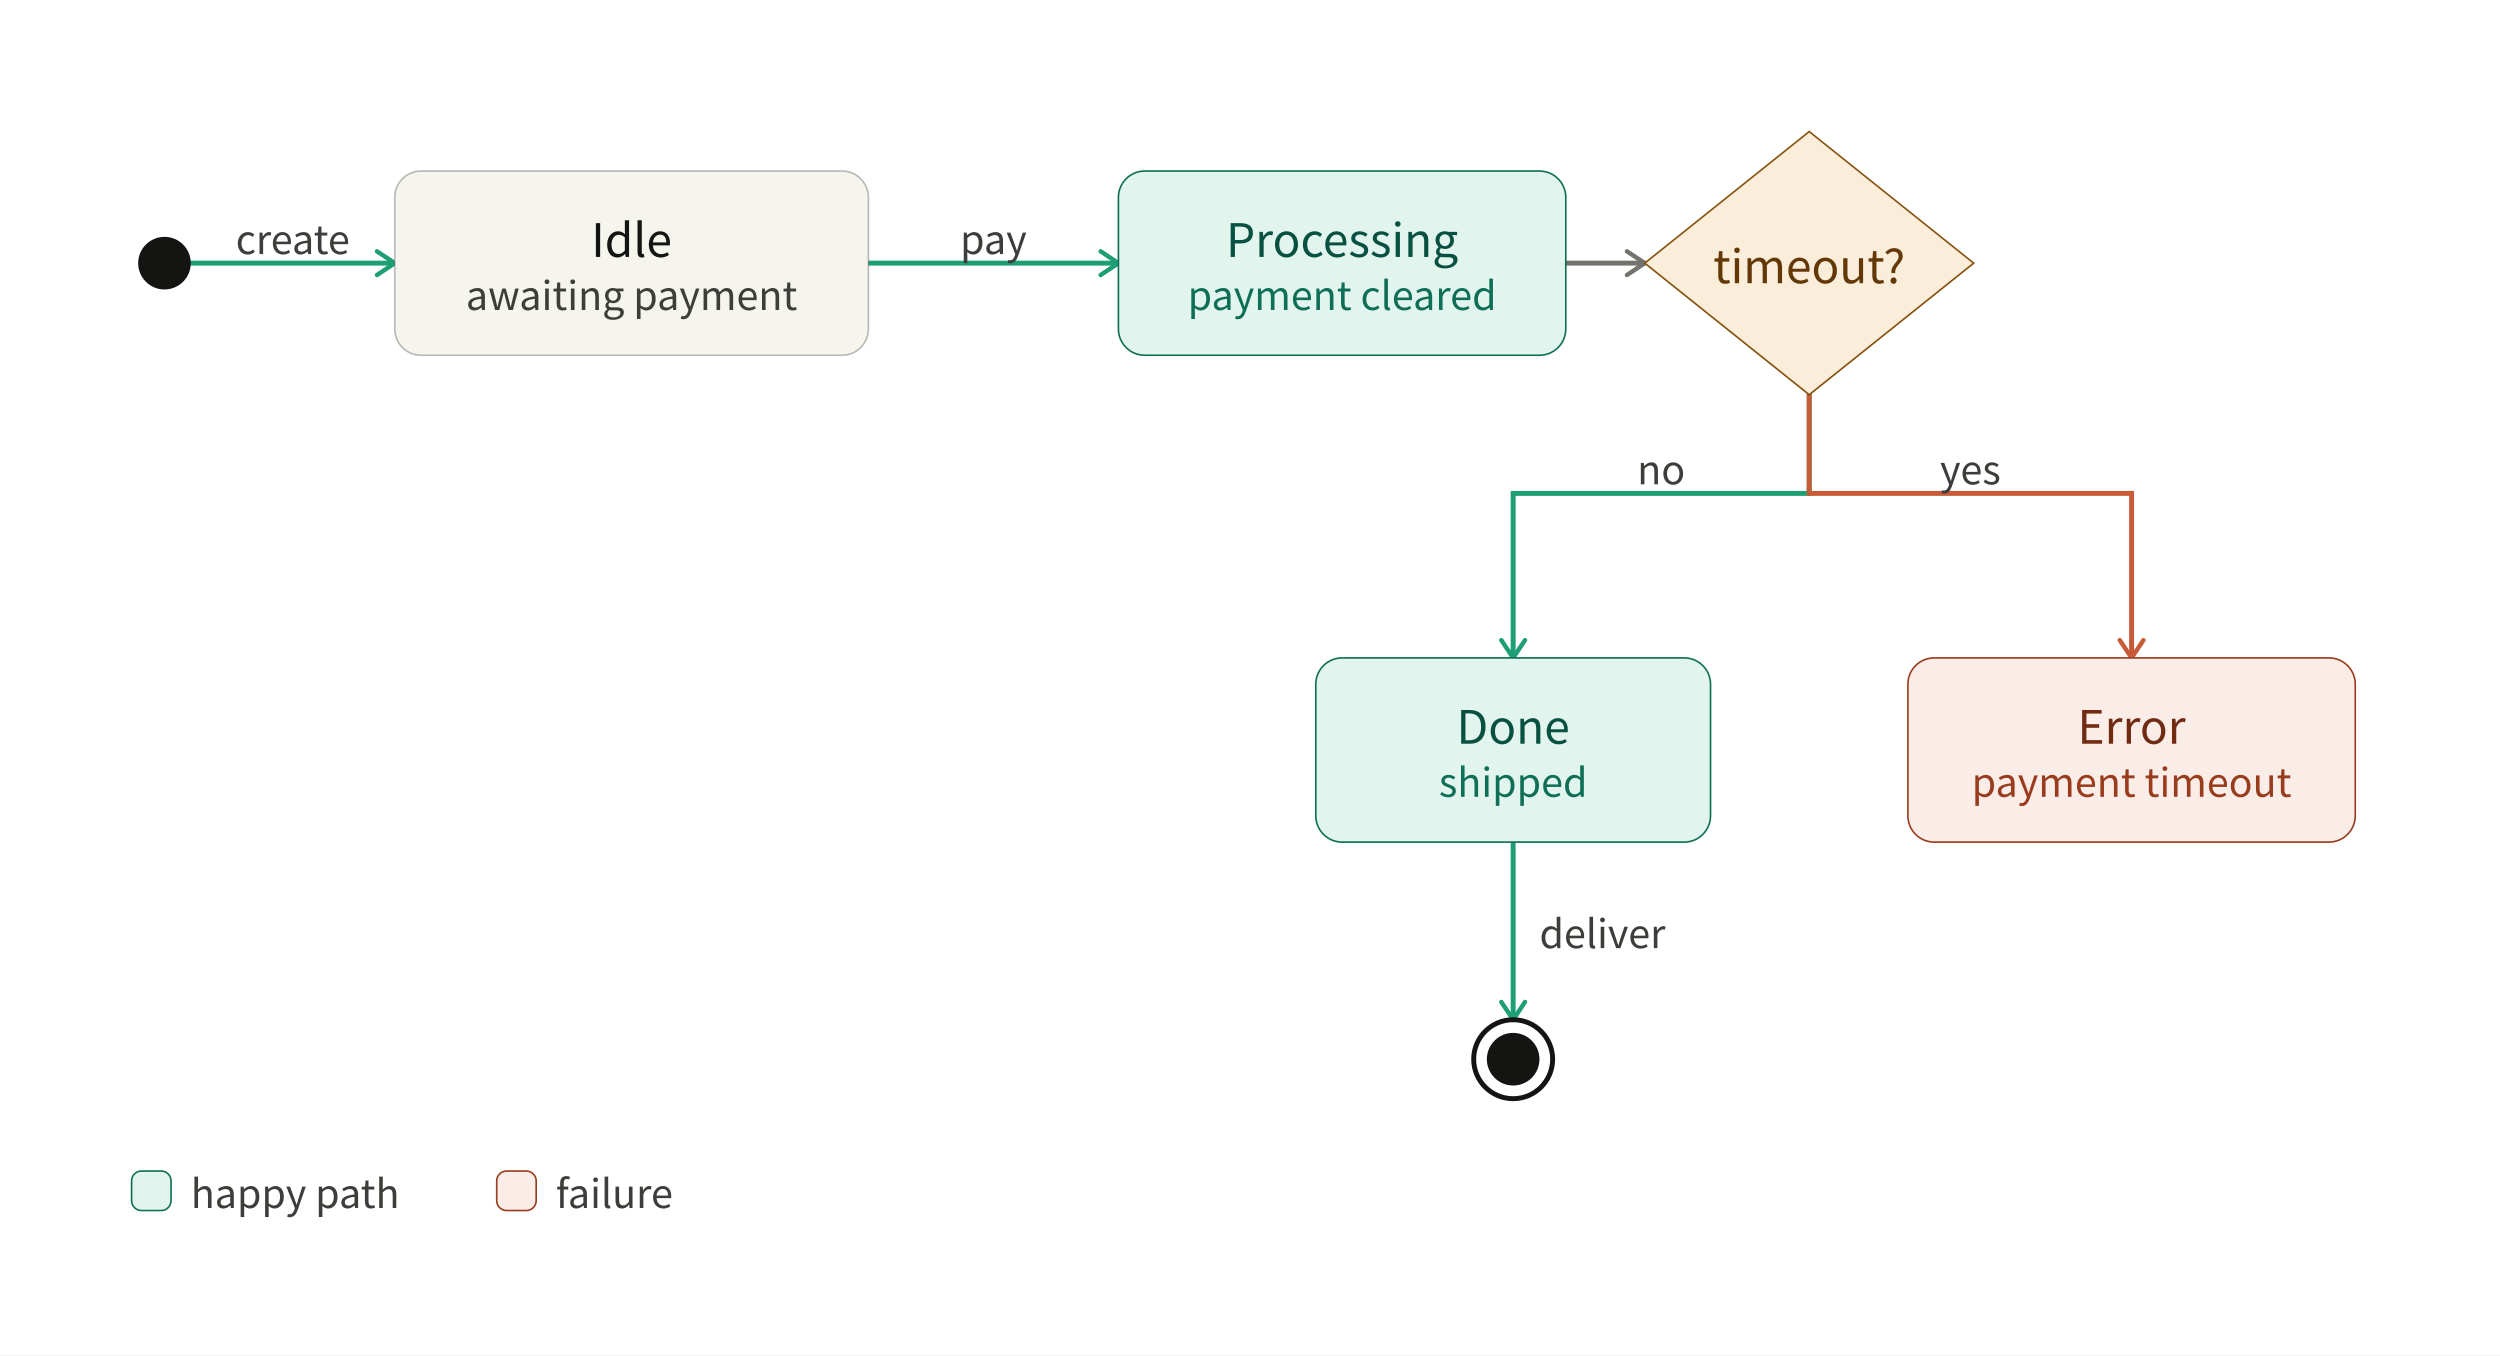
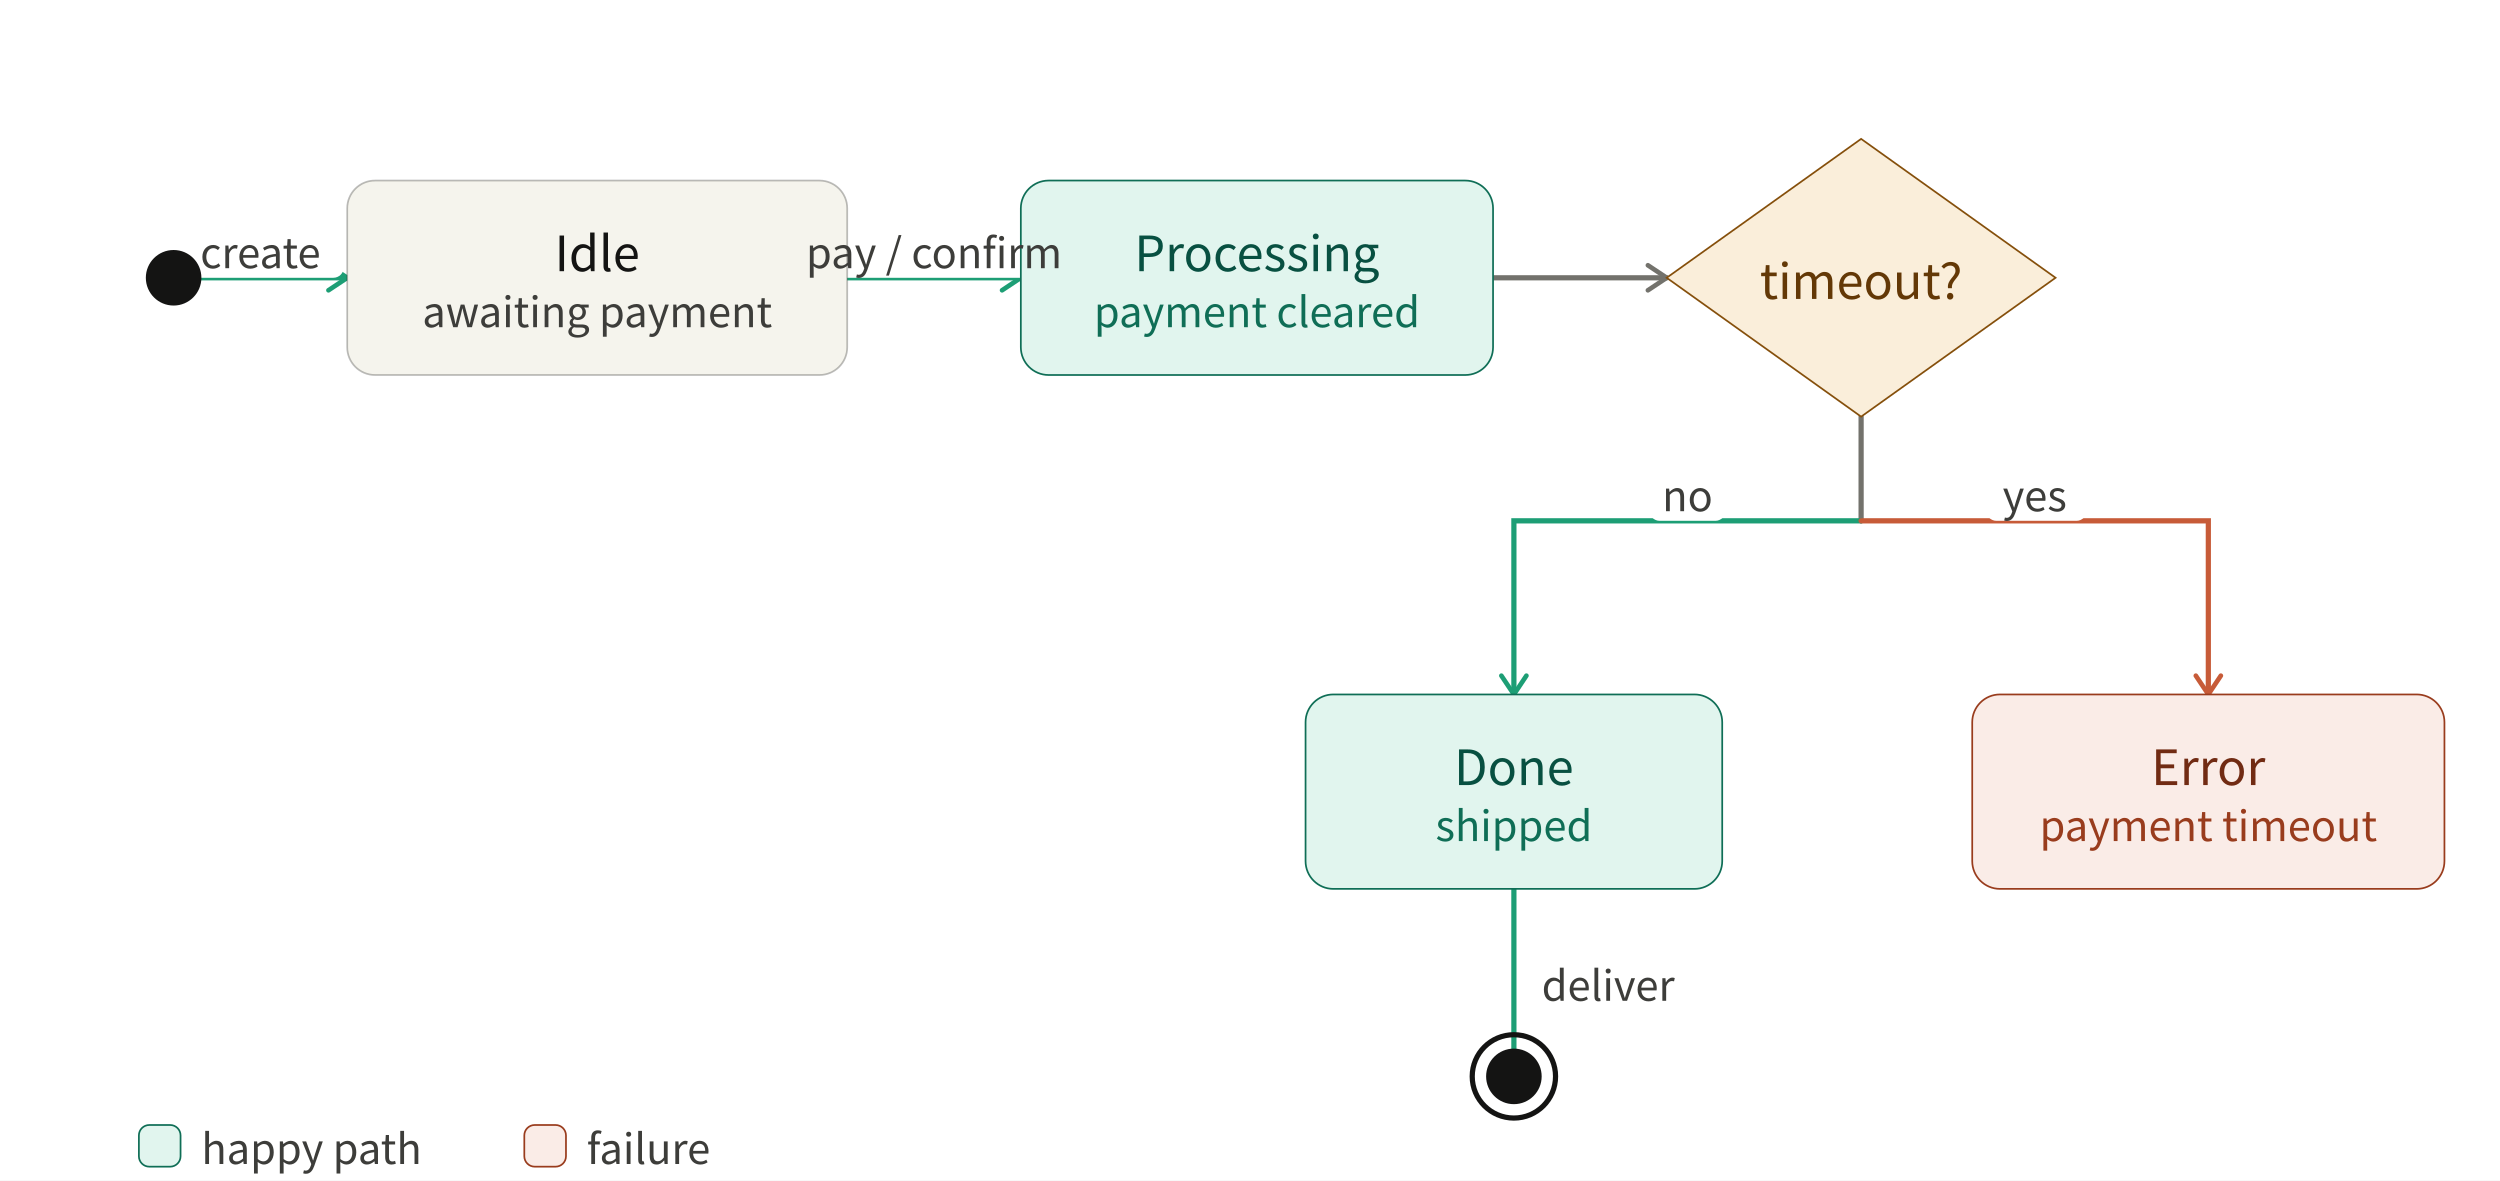
- <svg xmlns="http://www.w3.org/2000/svg" viewBox="0 0 760 412" width="760" height="412" role="img">
+ <svg xmlns="http://www.w3.org/2000/svg" viewBox="0 0 720 340" width="720" height="340" role="img">
  <style>text { font-family: 'Anthropic Sans', -apple-system, BlinkMacSystemFont, 'Segoe UI', 'PingFang SC', 'Microsoft YaHei', 'Hiragino Sans GB', 'Noto Sans CJK SC', sans-serif; }</style>
  <defs>
    <marker id="arrow" viewBox="0 0 10 10" refX="8" refY="5" markerWidth="6" markerHeight="6" orient="auto-start-reverse">
      <path d="M2 1L8 5L2 9" fill="none" stroke="context-stroke" stroke-width="1.5" stroke-linecap="round" stroke-linejoin="round" />
    </marker>
  </defs>
-   <rect x="0" y="0" width="760" height="412" fill="#FFFFFF" />
-   <line x1="58" y1="80" x2="120" y2="80" stroke="#1D9E75" stroke-width="1.5" stroke-linecap="round" marker-end="url(#arrow)" />
-   <line x1="264" y1="80" x2="340" y2="80" stroke="#1D9E75" stroke-width="1.5" stroke-linecap="round" marker-end="url(#arrow)" />
-   <line x1="476" y1="80" x2="500" y2="80" stroke="#73726C" stroke-width="1.5" stroke-linecap="round" marker-end="url(#arrow)" />
-   <path d="M550 120 L550 150 L460 150 L460 200" fill="none" stroke="#1D9E75" stroke-width="1.5" stroke-linecap="round" marker-end="url(#arrow)" />
-   <path d="M550 120 L550 150 L648 150 L648 200" fill="none" stroke="#C75B38" stroke-width="1.5" stroke-linecap="round" marker-end="url(#arrow)" />
-   <line x1="460" y1="256" x2="460" y2="310" stroke="#1D9E75" stroke-width="1.5" stroke-linecap="round" marker-end="url(#arrow)" />
-   <rect x="468" y="275" width="56" height="16" rx="3" fill="#FFFFFF" />
+   <rect width="720" height="340" fill="#FFFFFF" />
+   <line x1="50" y1="80" x2="100" y2="80" stroke="#1D9E75" stroke-width="1.5" stroke-linecap="round" marker-end="url(#arrow)" />
+   <line x1="244" y1="80" x2="294" y2="80" stroke="#1D9E75" stroke-width="1.5" stroke-linecap="round" marker-end="url(#arrow)" />
+   <line x1="430" y1="80" x2="480" y2="80" stroke="#73726C" stroke-width="1.5" stroke-linecap="round" marker-end="url(#arrow)" />
+   <line x1="536" y1="120" x2="536" y2="150" stroke="#73726C" stroke-width="1.5" stroke-linecap="round" />
+   <path d="M536 150 L436 150 L436 200" fill="none" stroke="#1D9E75" stroke-width="1.5" stroke-linecap="round" marker-end="url(#arrow)" />
+   <path d="M536 150 L636 150 L636 200" fill="none" stroke="#C75B38" stroke-width="1.5" stroke-linecap="round" marker-end="url(#arrow)" />
+   <line x1="436" y1="256" x2="436" y2="310" stroke="#1D9E75" stroke-width="1.5" stroke-linecap="round" marker-end="url(#arrow)" />
+   <rect x="50" y="64" width="49" height="16" rx="3" fill="#FFFFFF" />
+   <rect x="220" y="64" width="97" height="16" rx="3" fill="#FFFFFF" />
+   <rect x="475" y="134" width="22" height="16" rx="3" fill="#FFFFFF" />
+   <rect x="572" y="134" width="29" height="16" rx="3" fill="#FFFFFF" />
+   <rect x="444" y="275" width="56" height="16" rx="3" fill="#FFFFFF" />
  <circle cx="50" cy="80" r="8" fill="#141413" />
-   <rect x="120" y="52" width="144" height="56" rx="8" fill="#F5F4ED" stroke="rgba(31,30,29,0.3)" stroke-width="0.5" />
-   <rect x="340" y="52" width="136" height="56" rx="8" fill="#E1F5EE" stroke="#0F6E56" stroke-width="0.5" />
-   <polygon points="550,40 600,80 550,120 500,80" fill="#FAEEDA" stroke="#854F0B" stroke-width="0.5" />
-   <rect x="400" y="200" width="120" height="56" rx="8" fill="#E1F5EE" stroke="#0F6E56" stroke-width="0.5" />
-   <rect x="580" y="200" width="136" height="56" rx="8" fill="#FAECE7" stroke="#993C1D" stroke-width="0.5" />
-   <circle cx="460" cy="322" r="12" fill="none" stroke="#141413" stroke-width="1.5" />
-   <circle cx="460" cy="322" r="8" fill="#141413" />
-   <text x="192" y="72" text-anchor="middle" dominant-baseline="central" font-size="14" font-weight="500" fill="#141413">Idle</text>
-   <text x="192" y="89" text-anchor="middle" dominant-baseline="central" font-size="12" fill="#3D3D3A">awaiting payment</text>
-   <text x="408" y="72" text-anchor="middle" dominant-baseline="central" font-size="14" font-weight="500" fill="#085041">Processing</text>
-   <text x="408" y="89" text-anchor="middle" dominant-baseline="central" font-size="12" fill="#0F6E56">payment cleared</text>
-   <text x="550" y="80" text-anchor="middle" dominant-baseline="central" font-size="14" font-weight="500" fill="#633806">timeout?</text>
-   <text x="460" y="220" text-anchor="middle" dominant-baseline="central" font-size="14" font-weight="500" fill="#085041">Done</text>
-   <text x="460" y="237" text-anchor="middle" dominant-baseline="central" font-size="12" fill="#0F6E56">shipped</text>
-   <text x="648" y="220" text-anchor="middle" dominant-baseline="central" font-size="14" font-weight="500" fill="#712B13">Error</text>
-   <text x="648" y="237" text-anchor="middle" dominant-baseline="central" font-size="12" fill="#993C1D">payment timeout</text>
-   <text x="89" y="72" text-anchor="middle" dominant-baseline="central" font-size="12" fill="#3D3D3A">create</text>
-   <text x="302" y="72" text-anchor="middle" dominant-baseline="central" font-size="12" fill="#3D3D3A">pay</text>
-   <text x="505" y="142" text-anchor="middle" dominant-baseline="central" font-size="12" fill="#3D3D3A">no</text>
-   <text x="599" y="142" text-anchor="middle" dominant-baseline="central" font-size="12" fill="#3D3D3A">yes</text>
-   <text x="468" y="283" text-anchor="start" dominant-baseline="central" font-size="12" fill="#3D3D3A">deliver</text>
-   <rect x="40" y="356" width="12" height="12" rx="3" fill="#E1F5EE" stroke="#0F6E56" stroke-width="0.5" />
-   <text x="58" y="362" dominant-baseline="central" font-size="12" fill="#3D3D3A">happy path</text>
-   <rect x="151" y="356" width="12" height="12" rx="3" fill="#FAECE7" stroke="#993C1D" stroke-width="0.5" />
-   <text x="169" y="362" dominant-baseline="central" font-size="12" fill="#3D3D3A">failure</text>
+   <rect x="100" y="52" width="144" height="56" rx="8" fill="#F5F4ED" stroke="rgba(31,30,29,0.3)" stroke-width="0.5" />
+   <rect x="294" y="52" width="136" height="56" rx="8" fill="#E1F5EE" stroke="#0F6E56" stroke-width="0.5" />
+   <polygon points="536,40 592,80 536,120 480,80" fill="#FAEEDA" stroke="#854F0B" stroke-width="0.5" />
+   <rect x="568" y="200" width="136" height="56" rx="8" fill="#FAECE7" stroke="#993C1D" stroke-width="0.5" />
+   <rect x="376" y="200" width="120" height="56" rx="8" fill="#E1F5EE" stroke="#0F6E56" stroke-width="0.5" />
+   <circle cx="436" cy="310" r="12" fill="none" stroke="#141413" stroke-width="1.5" />
+   <circle cx="436" cy="310" r="8" fill="#141413" />
+   <text x="172" y="72" text-anchor="middle" dominant-baseline="central" font-size="14" font-weight="500" fill="#141413">Idle</text>
+   <text x="172" y="89" text-anchor="middle" dominant-baseline="central" font-size="12" fill="#3D3D3A">awaiting payment</text>
+   <text x="362" y="72" text-anchor="middle" dominant-baseline="central" font-size="14" font-weight="500" fill="#085041">Processing</text>
+   <text x="362" y="89" text-anchor="middle" dominant-baseline="central" font-size="12" fill="#0F6E56">payment cleared</text>
+   <text x="536" y="80" text-anchor="middle" dominant-baseline="central" font-size="14" font-weight="500" fill="#633806">timeout?</text>
+   <text x="636" y="220" text-anchor="middle" dominant-baseline="central" font-size="14" font-weight="500" fill="#712B13">Error</text>
+   <text x="636" y="237" text-anchor="middle" dominant-baseline="central" font-size="12" fill="#993C1D">payment timeout</text>
+   <text x="436" y="220" text-anchor="middle" dominant-baseline="central" font-size="14" font-weight="500" fill="#085041">Done</text>
+   <text x="436" y="237" text-anchor="middle" dominant-baseline="central" font-size="12" fill="#0F6E56">shipped</text>
+   <text x="75" y="72" text-anchor="middle" dominant-baseline="central" font-size="12" fill="#3D3D3A">create</text>
+   <text x="269" y="72" text-anchor="middle" dominant-baseline="central" font-size="12" fill="#3D3D3A">pay / confirm</text>
+   <text x="486" y="142" text-anchor="middle" dominant-baseline="central" font-size="12" fill="#3D3D3A">no</text>
+   <text x="586" y="142" text-anchor="middle" dominant-baseline="central" font-size="12" fill="#3D3D3A">yes</text>
+   <text x="444" y="283" text-anchor="start" dominant-baseline="central" font-size="12" fill="#3D3D3A">deliver</text>
+   <rect x="40" y="324" width="12" height="12" rx="3" fill="#E1F5EE" stroke="#0F6E56" stroke-width="0.5" />
+   <text x="58" y="330" dominant-baseline="central" font-size="12" fill="#3D3D3A">happy path</text>
+   <rect x="151" y="324" width="12" height="12" rx="3" fill="#FAECE7" stroke="#993C1D" stroke-width="0.5" />
+   <text x="169" y="330" dominant-baseline="central" font-size="12" fill="#3D3D3A">failure</text>
</svg>
